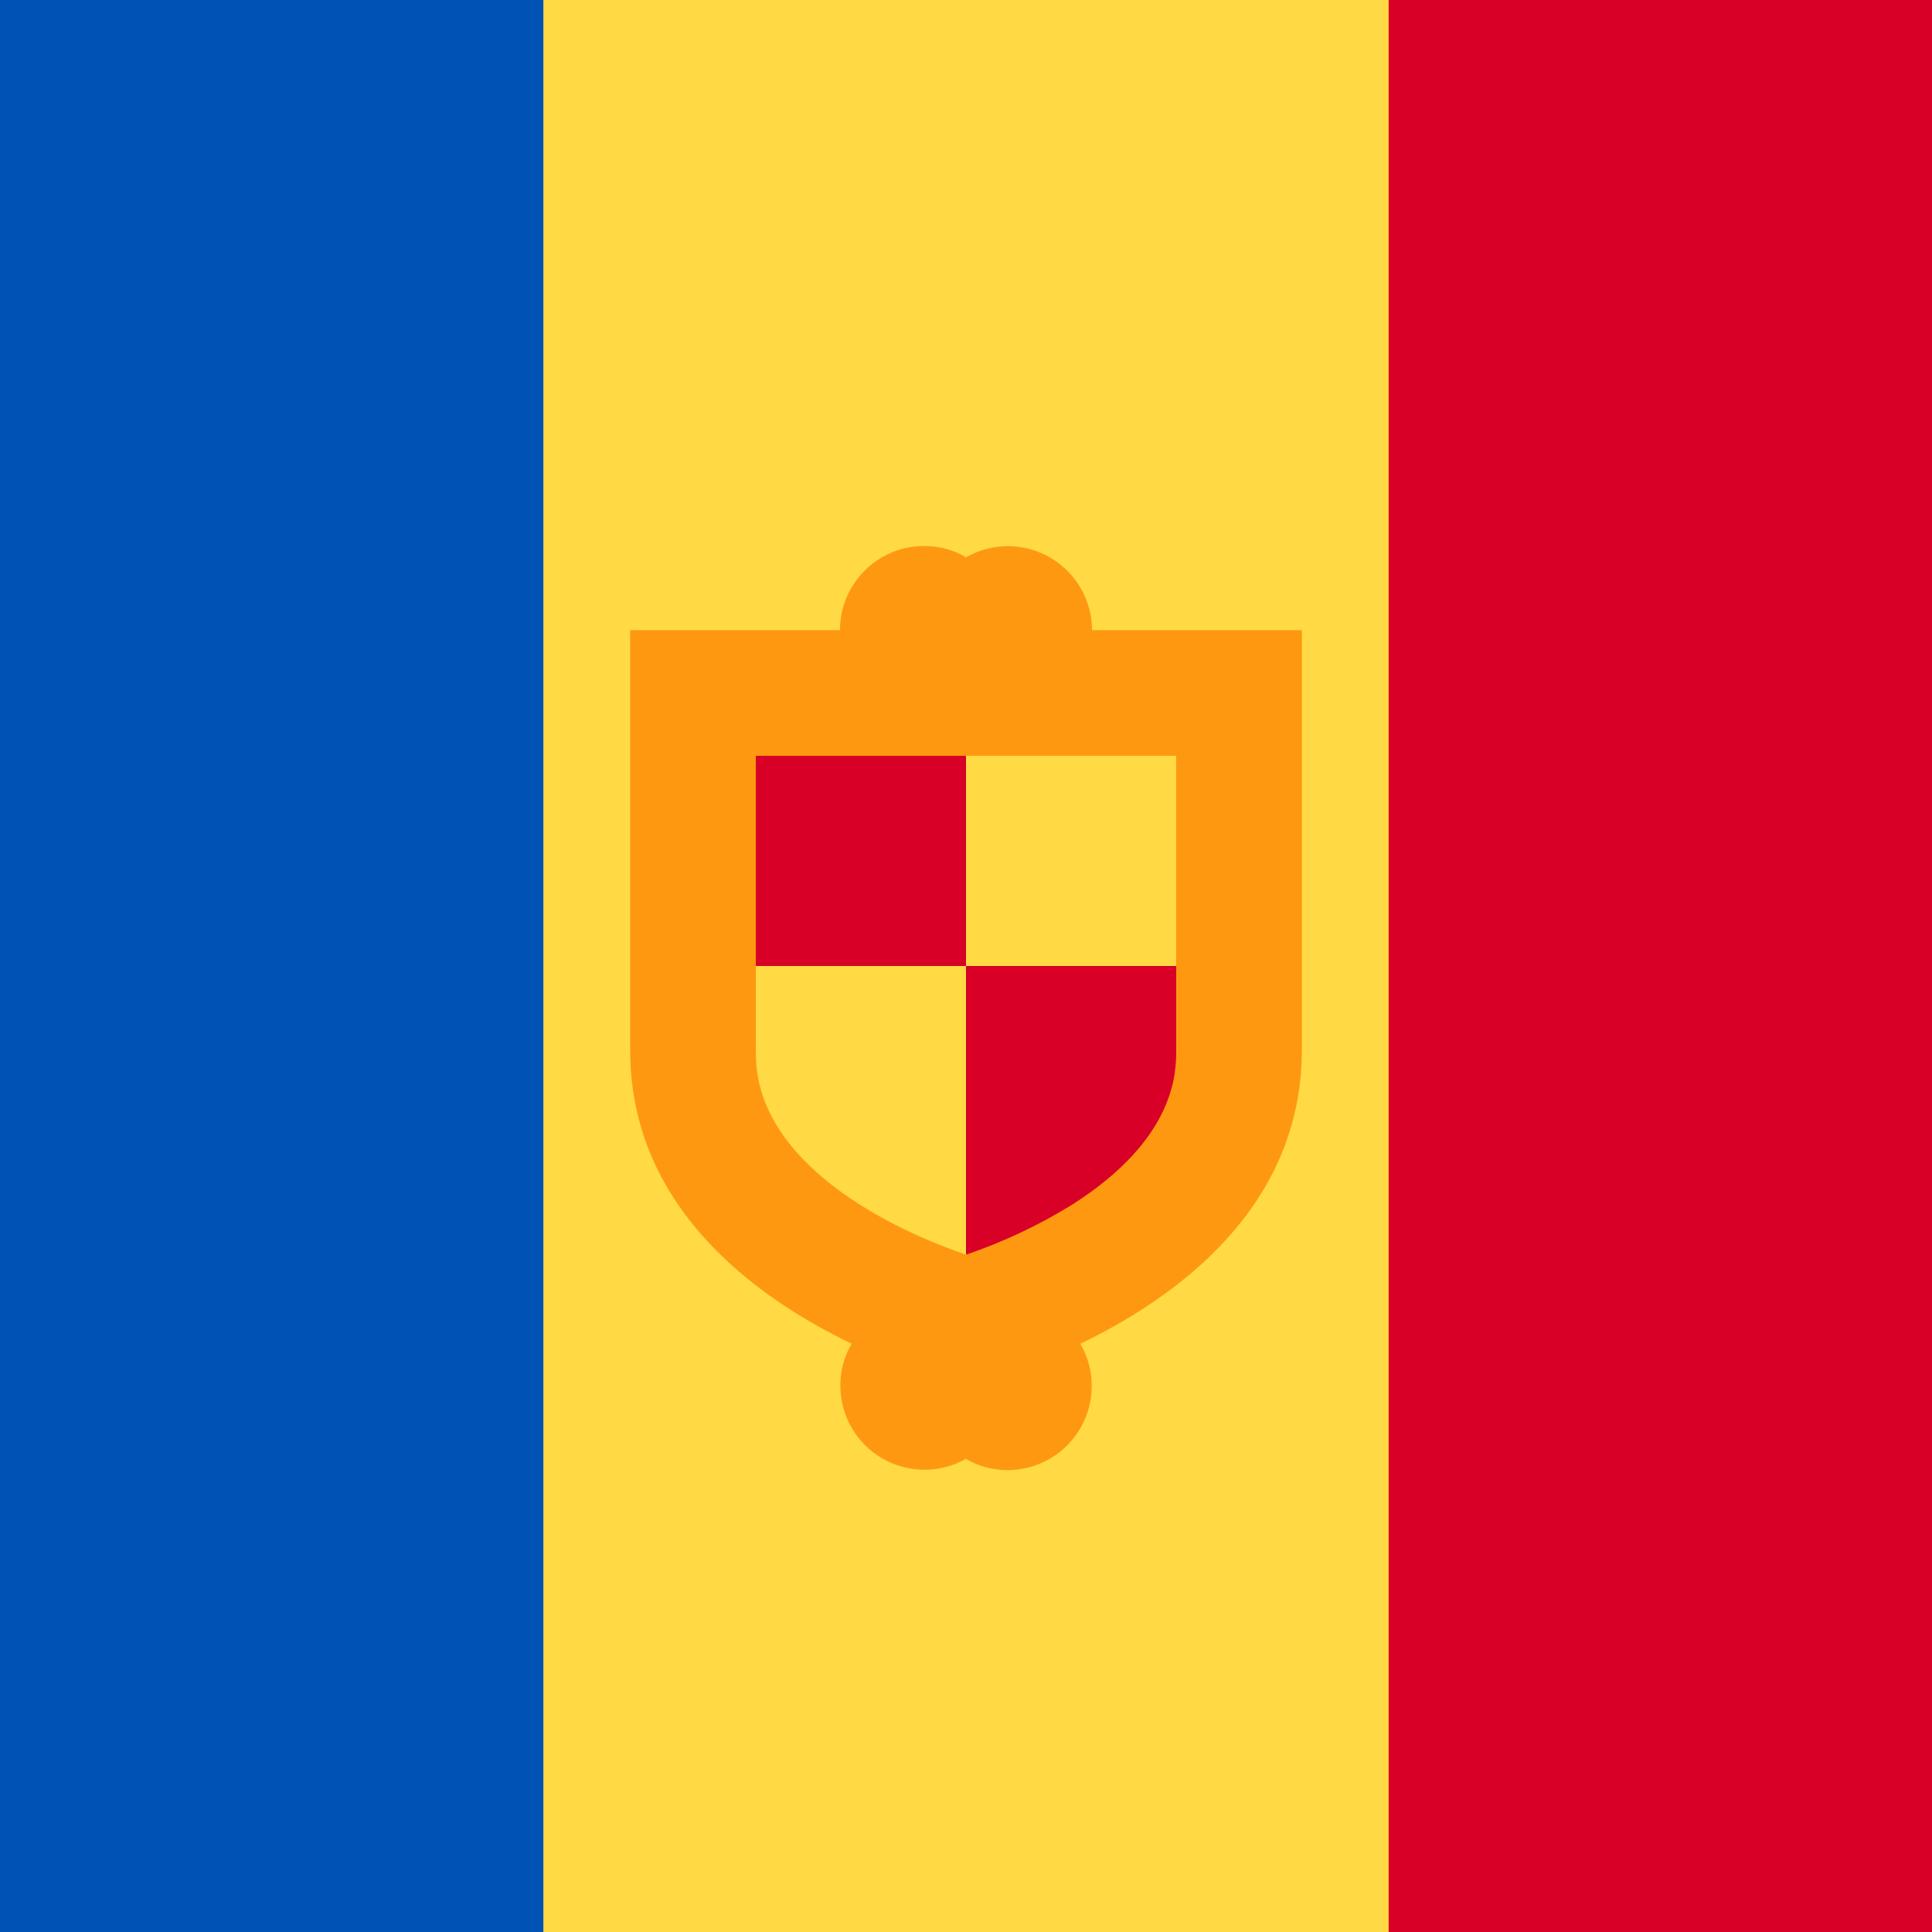
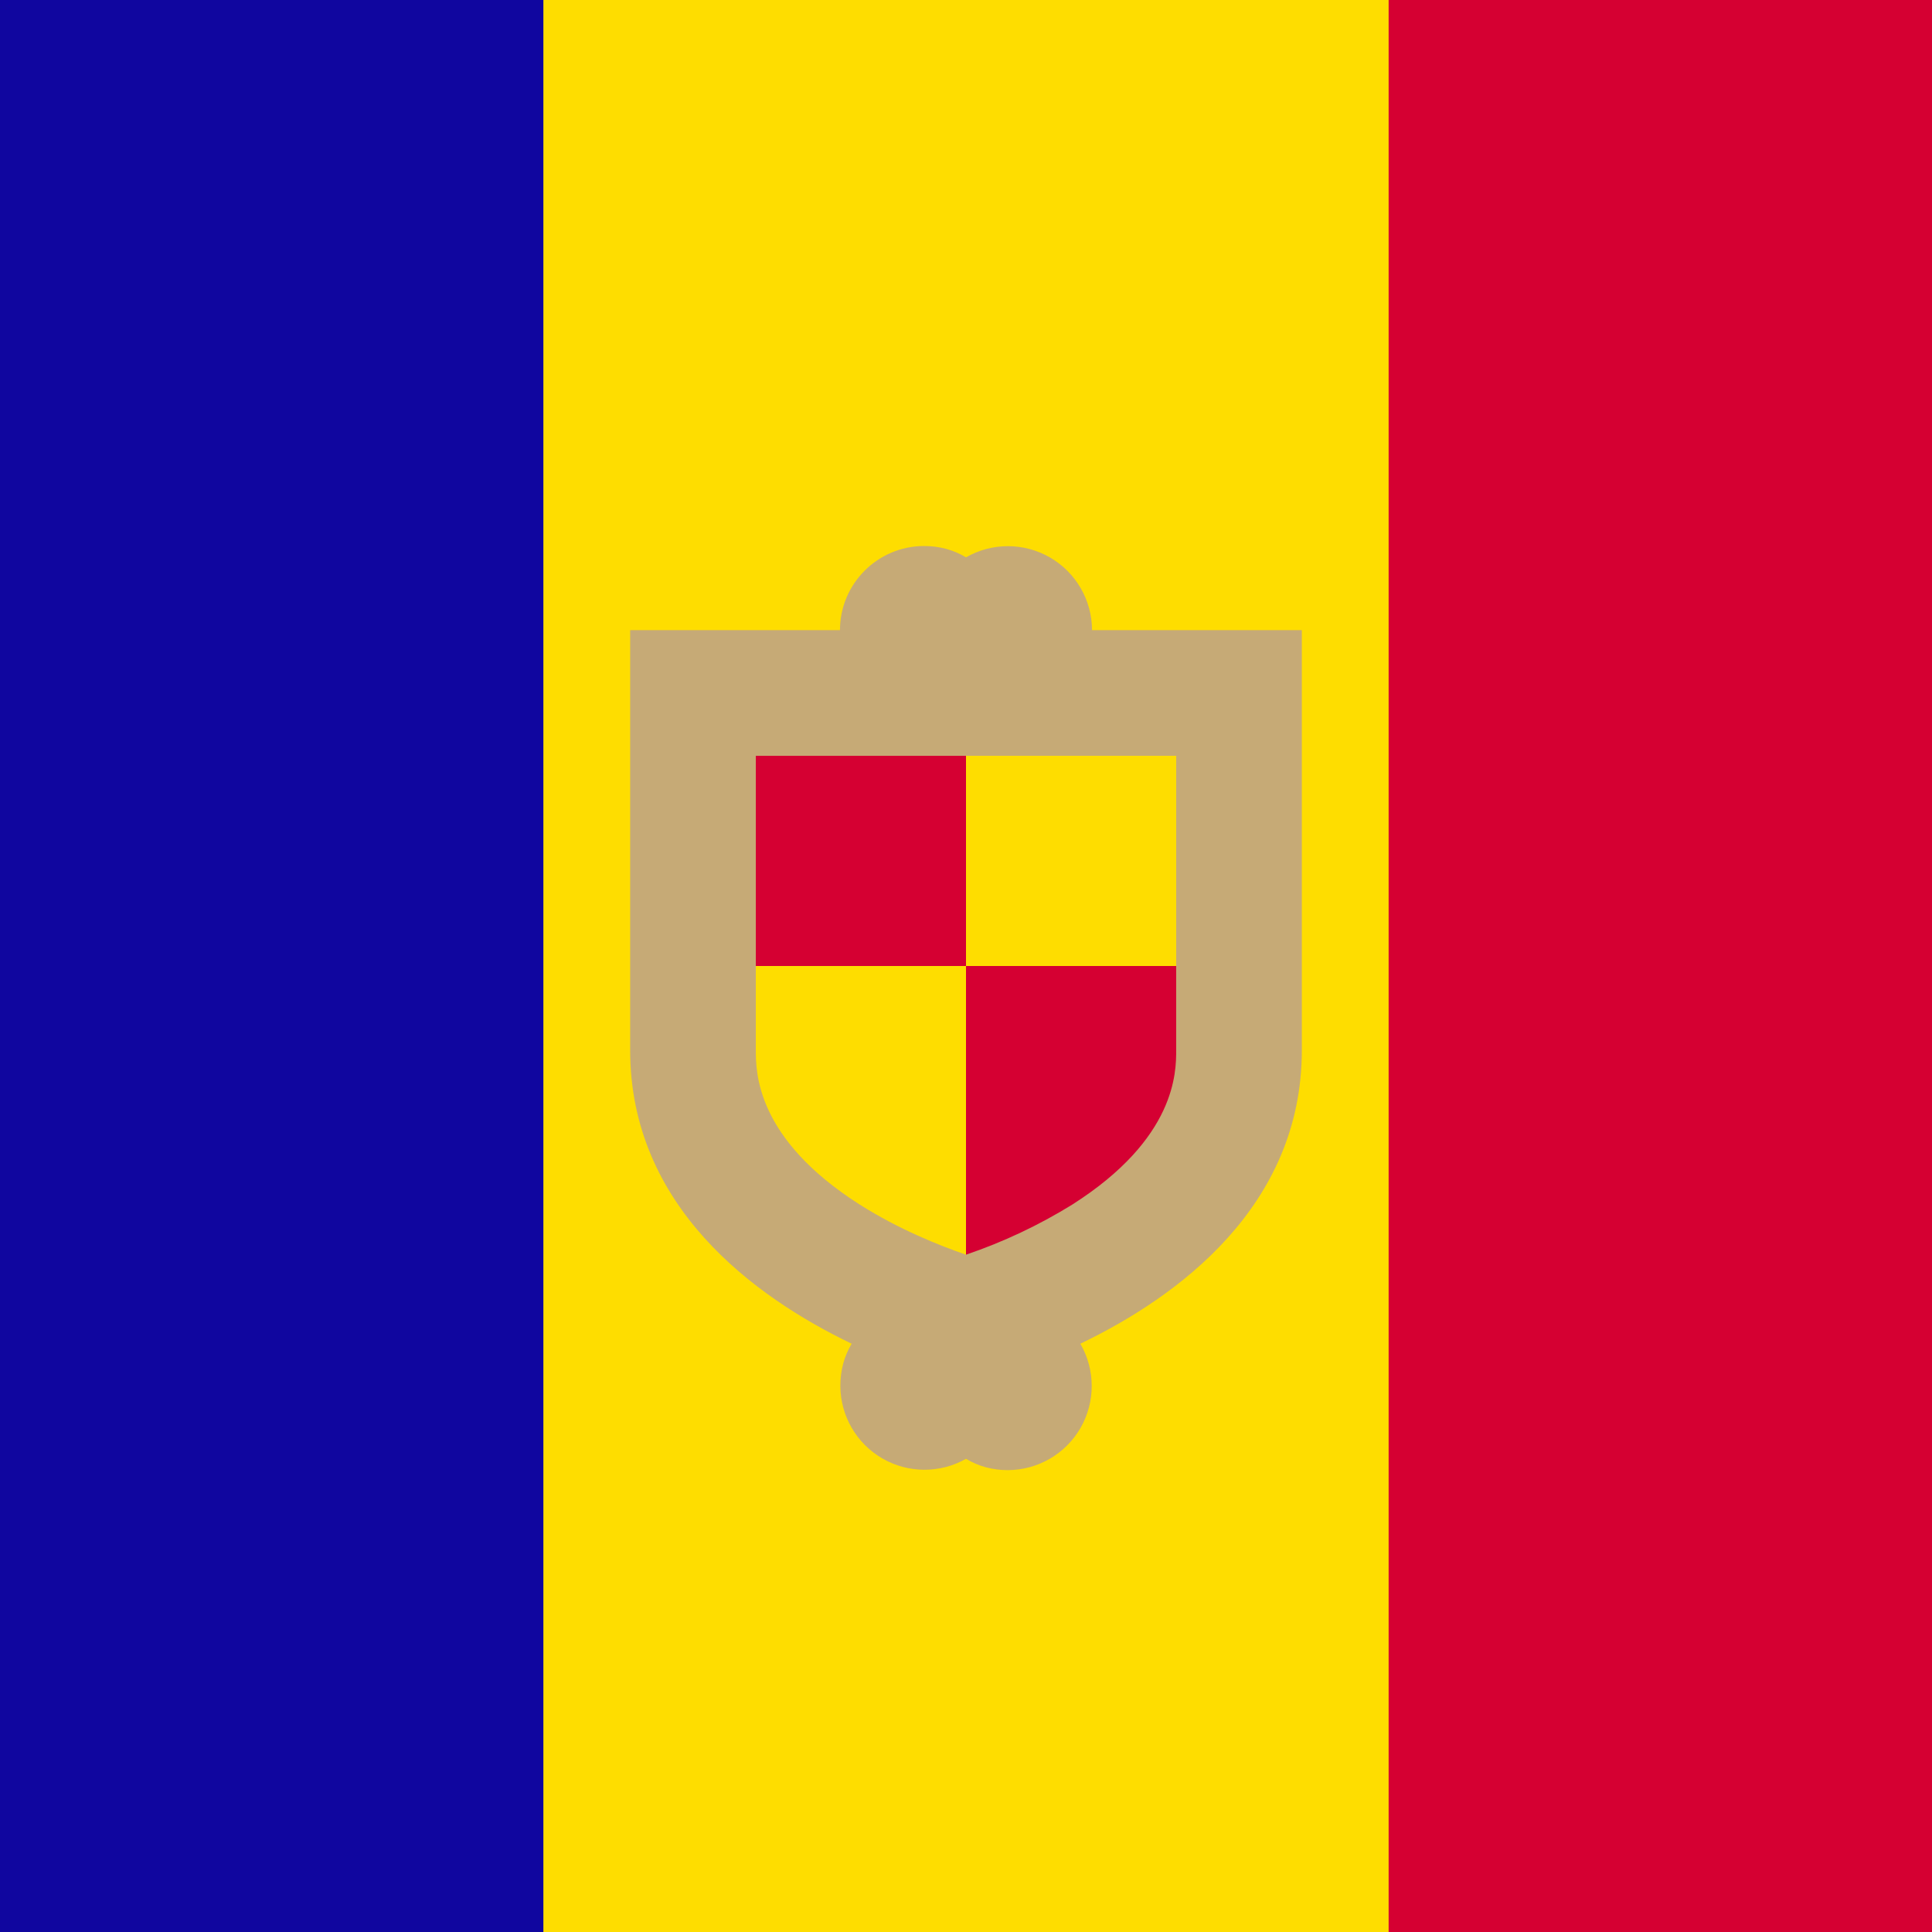
<svg xmlns="http://www.w3.org/2000/svg" width="512" height="512">
  <defs>
    <clipPath id="r">
      <rect width="512" height="512" />
    </clipPath>
  </defs>
  <g clip-path="url(#r)">
-     <path fill="#FFDA44" d="M128 512V0h256v512z" />
-     <path fill="#0052B4" d="M0 512V0h144v512z" />
-     <path fill="#D80027" d="M368 512V0h144v512zM256 345v-89h66.8v33.4c0 5.8-11.1 27-38.6 44.5-10.4 6.6-21.2 8.8-28.2 11.1m-66.8-155.8H256V256h-66.8z" />
-     <path fill="#FF9811" d="M289.4 167a22.3 22.3 0 0 0-33.4-19.3q-5-3-11.1-3c-12.3 0-22.3 10-22.3 22.3H167v111.3c0 41.4 32.9 65.4 58.7 77.8q-3 5-3 11.2a22.3 22.3 0 0 0 33.3 19.3q5 3 11.1 3a22.3 22.3 0 0 0 19.2-33.5c25.8-12.4 58.7-36.4 58.7-77.8V167zm22.3 111.3c0 5.8 0 23.4-27.5 40.9a137 137 0 0 1-28.2 13.3c-7-2.4-17.8-6.7-28.2-13.3-27.5-17.5-27.5-35.1-27.5-41v-77.9h111.4z" />
+     <path fill="#FEDD00" d="M128 512V0h256v512z" />
+     <path fill="#10069F" d="M0 512V0h144v512z" />
+     <path fill="#D50032" d="M368 512V0h144v512zM256 345v-89h66.8v33.4c0 5.8-11.1 27-38.6 44.5-10.4 6.6-21.2 8.8-28.2 11.1m-66.8-155.8H256V256h-66.8z" />
+     <path fill="#C6AA76" d="M289.4 167a22.3 22.3 0 0 0-33.4-19.3q-5-3-11.1-3c-12.3 0-22.3 10-22.3 22.3H167v111.3c0 41.4 32.9 65.4 58.7 77.8q-3 5-3 11.2a22.3 22.3 0 0 0 33.3 19.3q5 3 11.1 3a22.3 22.3 0 0 0 19.2-33.5c25.8-12.4 58.7-36.4 58.7-77.8V167zm22.3 111.3c0 5.8 0 23.4-27.5 40.9a137 137 0 0 1-28.2 13.3c-7-2.4-17.8-6.7-28.2-13.3-27.5-17.5-27.5-35.1-27.5-41v-77.9h111.4z" />
  </g>
</svg>
